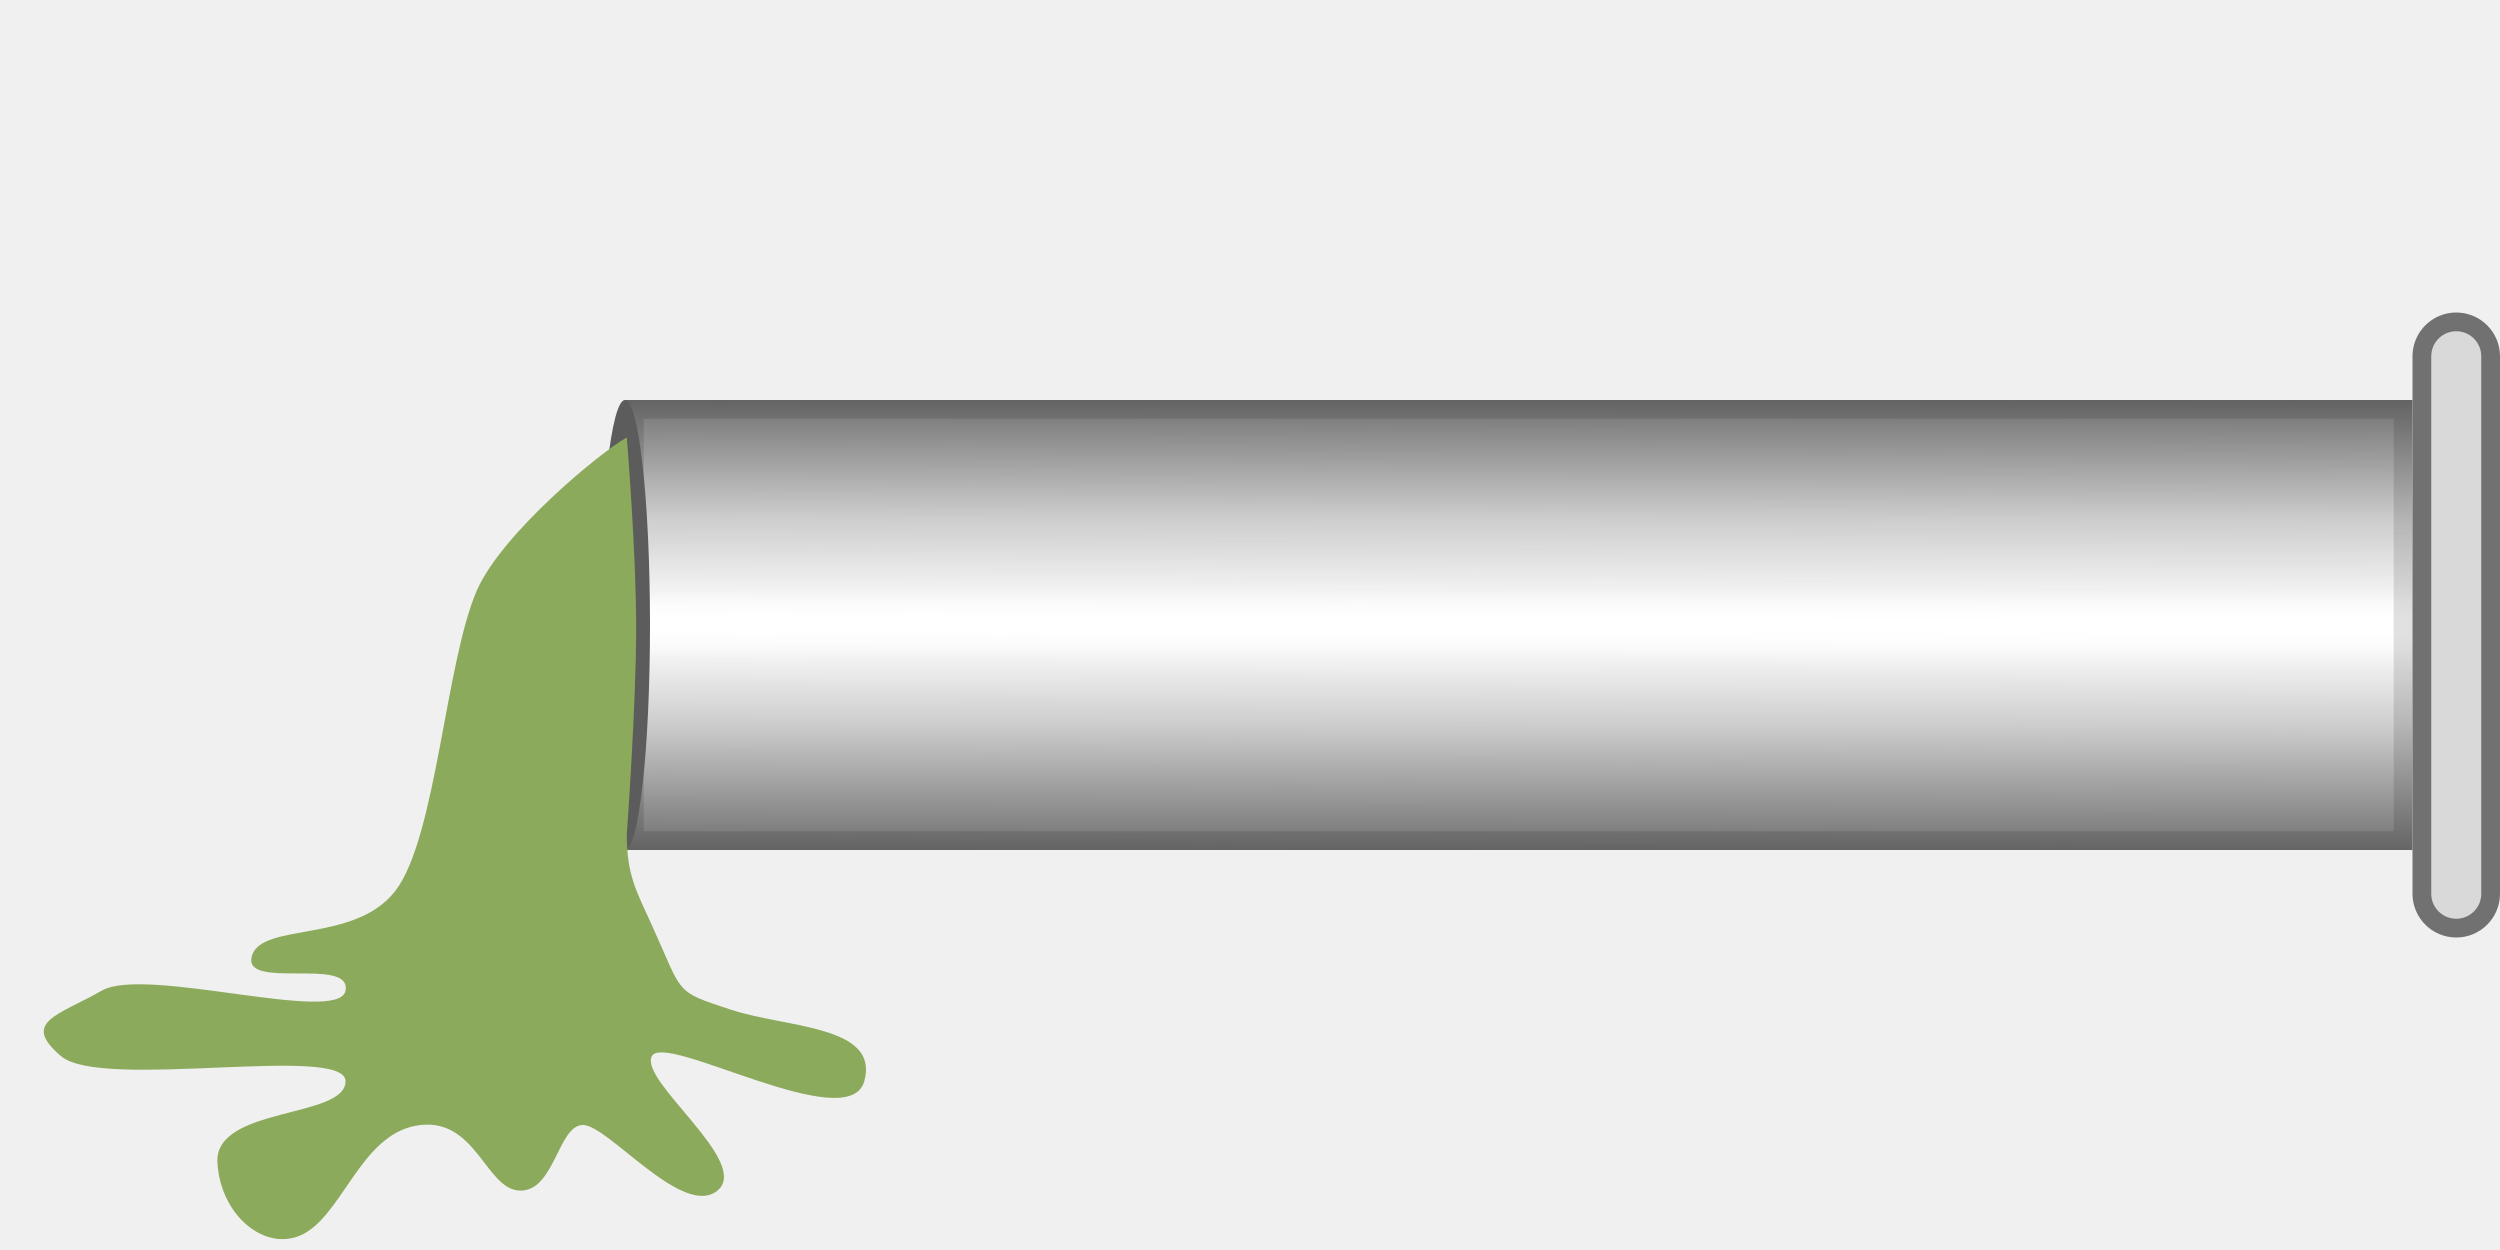
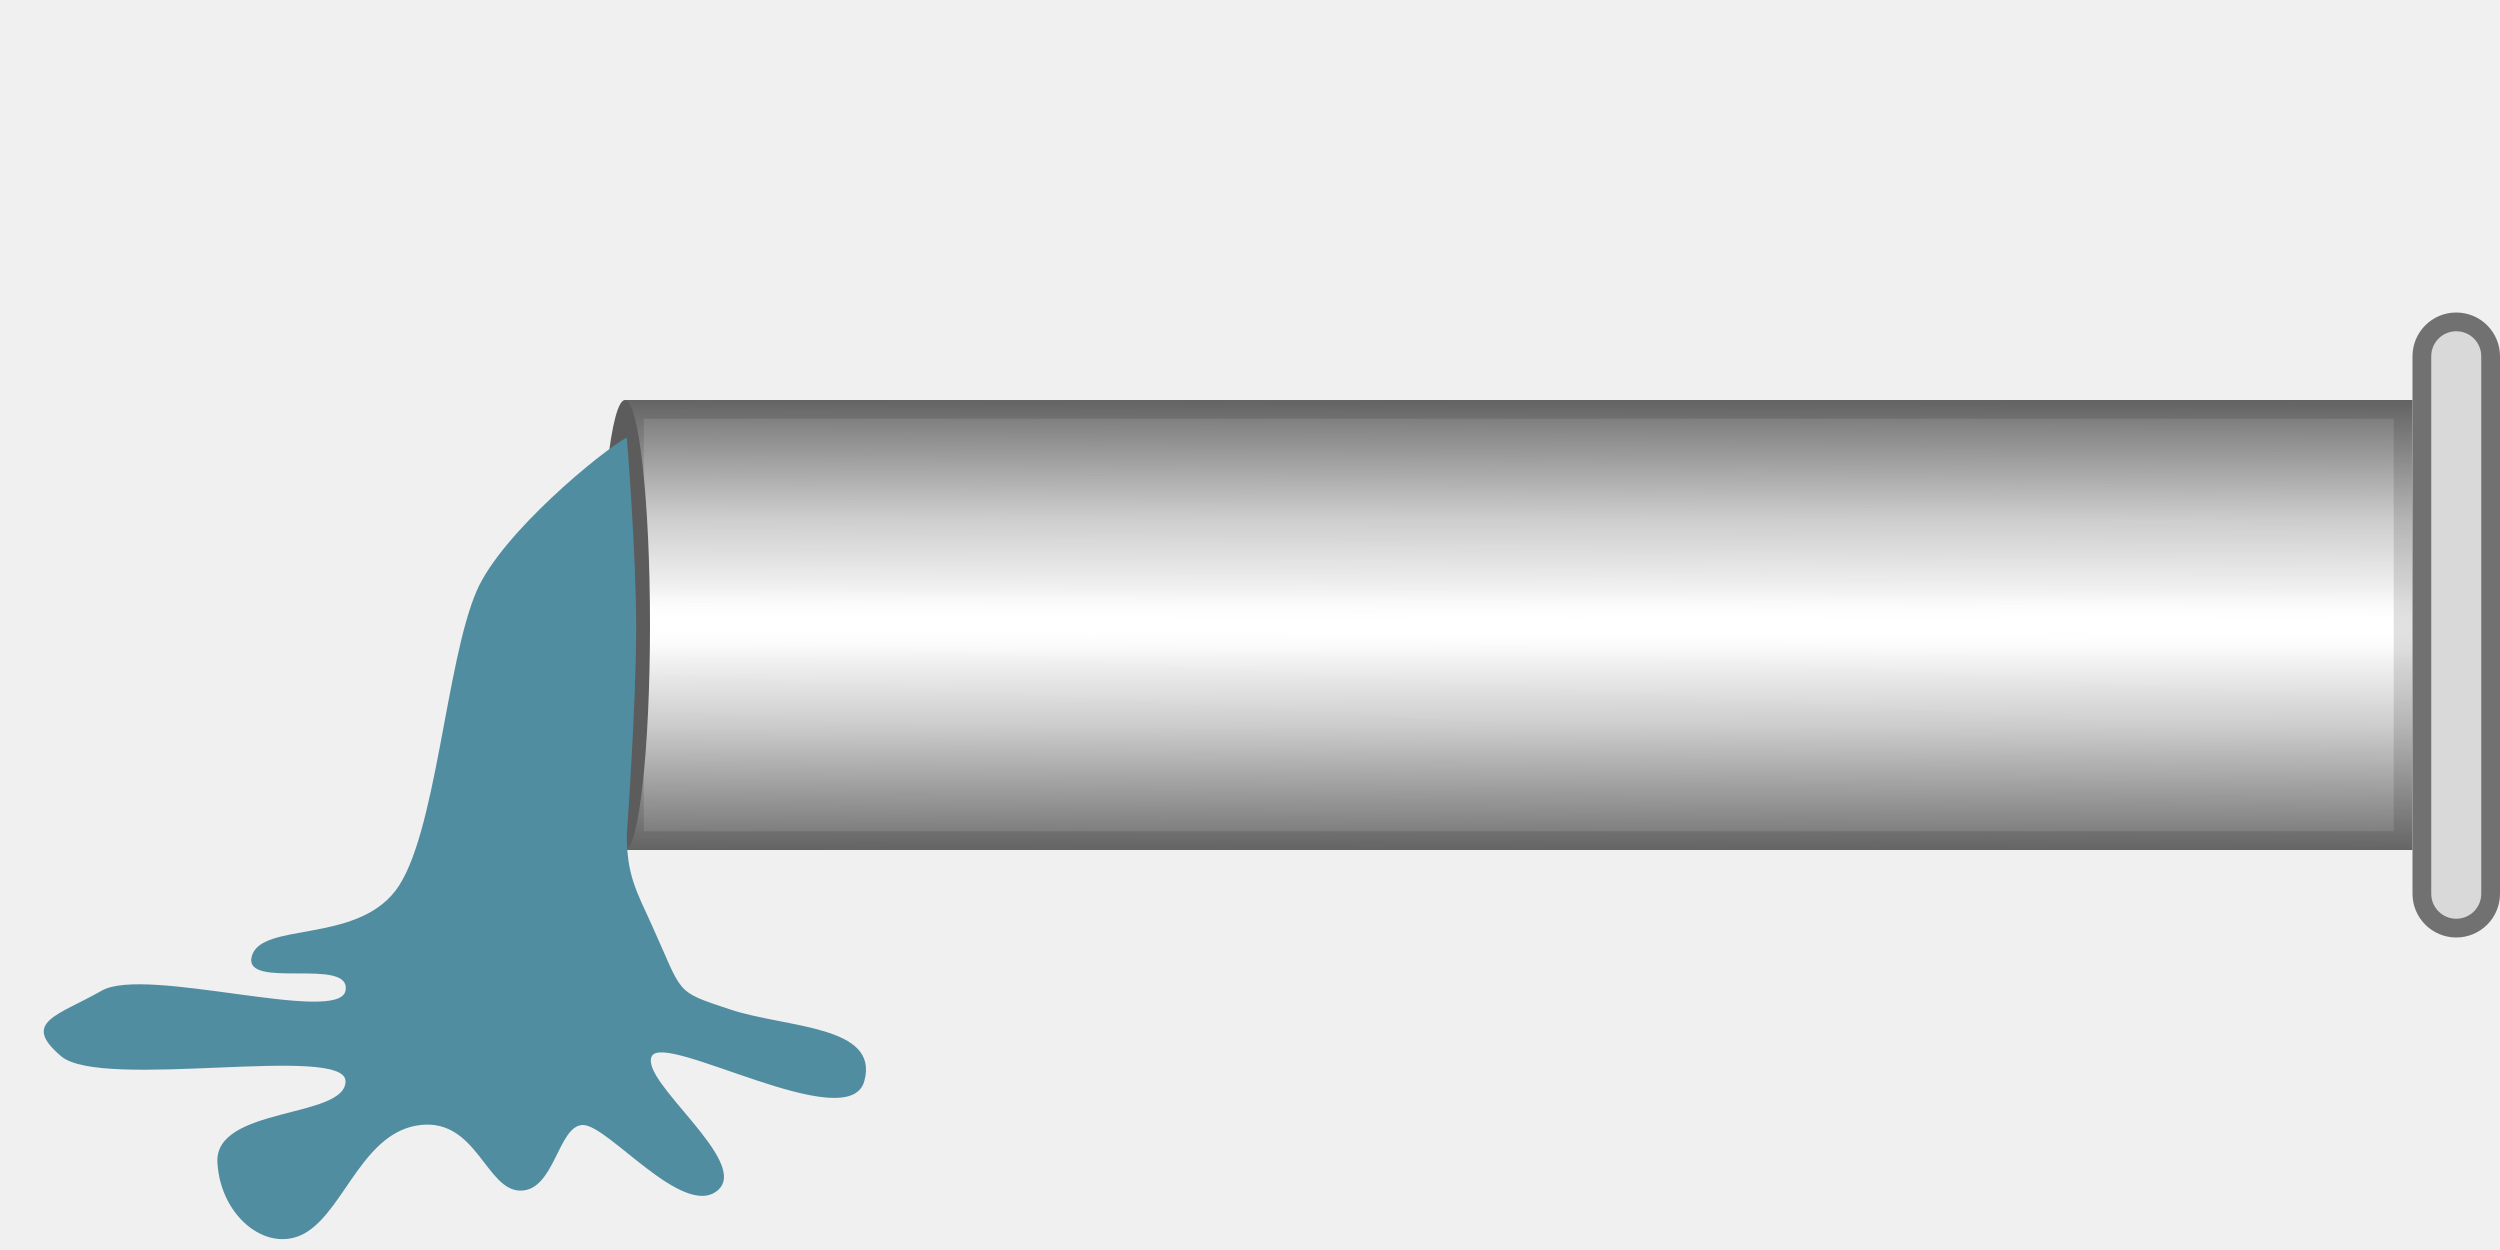
<svg xmlns="http://www.w3.org/2000/svg" xmlns:ns1="https://thingsboard.io/svg" width="400" height="200" fill="none" version="1.1" viewBox="0 0 400 200">
  <g ns1:tag="clickArea">
    <rect x="100" y="64" width="286" height="72" fill="#fff" ns1:tag="pipe-background" />
    <rect x="100" y="64" width="286" height="72" fill="url(#paint0_linear_1924_305498)" />
    <rect x="101.5" y="65.5" width="283" height="69" stroke="#000" stroke-opacity=".12" stroke-width="3" />
    <rect x="387.5" y="51.5" width="11" height="97" rx="5.5" fill="#D9D9D9" stroke="#727171" stroke-width="3" />
    <ellipse transform="rotate(-90 100 100)" cx="100" cy="100" rx="36" ry="4" fill="#5D5C5C" />
-     <path d="m76.285 94.5c4-9.2 20-22.333 24.001-24.5 0 0 1.499 18.101 1.499 30.5 0 12.399-1.499 33-1.499 33 0 6.5 1.5 9 3.999 14.5 5.089 11.196 3.5 10.5 12.5 13.5s24 2.5 21.5 11.5-32-8-34-4 16 17 10.5 21.5-17.5-10.5-21.5-10.5-4.5 10.5-10 10.5-7-11.5-16-10.5-12 13-18 17-14-2-14.5-11 20.5-7 20.5-13-39 1.5-45.5-4c-6.5-5.5-0.5-6.5 6.5-10.5 7-4 38 5.5 39 0s-16.5 0-15-5.5 16.5-2 23-10.5 8-36.5 13-48z" fill="#8CAA5C" ns1:tag="fluid-background" />
+     <path d="m76.285 94.5c4-9.2 20-22.333 24.001-24.5 0 0 1.499 18.101 1.499 30.5 0 12.399-1.499 33-1.499 33 0 6.5 1.5 9 3.999 14.5 5.089 11.196 3.5 10.5 12.5 13.5s24 2.5 21.5 11.5-32-8-34-4 16 17 10.5 21.5-17.5-10.5-21.5-10.5-4.5 10.5-10 10.5-7-11.5-16-10.5-12 13-18 17-14-2-14.5-11 20.5-7 20.5-13-39 1.5-45.5-4c-6.5-5.5-0.5-6.5 6.5-10.5 7-4 38 5.5 39 0s-16.5 0-15-5.5 16.5-2 23-10.5 8-36.5 13-48z" fill="#518DA0" ns1:tag="fluid-background" />
    <g style="display:none" ns1:tag="leak">
      <path d="m172.47 93.395c0-0.301-7.47-0.751-7.47-0.751l7.975 0.15s6.461-1.954 7.874-2.48c1.212-0.526 11.319 3.321 12.328 3.472h0.202l-0.101-0.075-3.533-3.081c0.505 0.301 8.694 6.177 9.905 6.628 1.312 0.376 11.29 1.127 12.098 1.503 0.202 0.075 2.782 0.075 3.085 0.075 1.11-0.15 2.624-0.902 3.331-1.127 0.909-0.301 2.827-1.127 2.423-1.503-0.404-0.376-2.928-5.486-3.836-5.862-0.808-0.376-10.455-2.179-10.858-2.48-0.404-0.301-1.313-2.48-1.414-2.705l1.515 2.405s0.807 0.376 1.716 0.451c0.908 0.075 9.243 1.428 9.243 1.428l-0.606-2.705c0.101 0.15 1.009 1.879 1.817 3.156 0.303 0.526 0.606 0.977 0.808 1.278 0.807 1.052 2.322 3.156 3.23 3.532 0.808 0.376 2.625 0.15 4.038-0.451s5.034-1.776 5.942-2.001c0.909-0.301 2.538-2.057 3.043-2.733v-0.075c0.504-0.676 0.605-1.954 0.303-2.555-0.404-0.676-0.303-1.653-0.606-2.705s-5.653-4.96-5.653-4.96 0.101 0 0.201 0.075c0.606 0.301 2.928 1.503 4.039 2.179 1.211 0.751 2.119 1.127 2.523 1.127 0.101 0 0.202-0.075 0.404-0.15 0.606-0.526 1.817-2.029 2.726-3.307 1.11-1.578 4.442-4.058 4.946-4.659 0.505-0.601-0.706-3.682-0.908-3.983 0.202 0.301 1.918 3.081 2.322 3.457l0.101 0.075c0.504 0.15 1.817-0.376 3.028-0.902 1.413-0.601 5.451-0.676 6.36-0.977s6.966-2.705 7.369-2.856c-0.303 0.15-2.523 1.428-4.441 2.555-0.707 0.376-1.313 0.751-1.717 1.052-1.918 1.202-0.908 0.601-2.322 0.827-1.312 0.225-4.542 1.052-6.359 0.977-1.717-0.075-2.726 0.526-3.635 1.127-0.908 0.601-1.615 2.555-4.038 4.359-2.422 1.804-2.725 4.81-3.23 5.411-0.101 0.075-0.101 0.15-0.101 0.225-0.101 0.676 1.312 1.954 1.918 3.232 0.707 1.353 3.029 1.202 3.836 1.202 0.909 0.075 1.313 0.075 1.716 0.451 0.404 0.376 2.726-0.15 3.534-0.15 0.908 0.075 4.34 1.353 5.249 0.751 0.909-0.601-1.413-4.133-1.312-4.81v-0.301c0.101-0.376 0.101-0.526 0.605-1.353 0.505-0.902-2.624-2.705-2.826-2.781 0.202 0.075 2.12 0.827 2.524 1.127 0.403 0.301 0.706 0.902 0.807 0.977 0 0 1.413-0.601 2.322-0.827 0.909-0.301 4.139-1.052 5.048-1.353 0.908-0.301 2.523-1.373 3.028-2.049 0.505-0.601 8.189-3.627 8.694-4.304 0.504-0.601 3.723-0.559 3.723-0.559s-1.366 1.107-2.228 1.107c-0.569 0-0.688-0.022-0.991 0.354-0.302 0.376-2.102 0.939-3.564 1.608-1.625 0.744-3.878 1.308-4.322 1.869-1.009 1.278-2.12 1.749-3.028 2.35-0.909 0.601-1.514 1.202-2.827 1.503-1.312 0.225-3.129 0.451-4.543 0.751-1.413 0.226-0.504 0.977-0.605 1.653-0.101 0.676-0.505 0.301-0.505 0.977-0.101 0.676 0.303 0.977 0.707 1.353 0.101 0.075 0.101 0.15 0.202 0.226 0.302 0.601 0.605 1.879 1.312 2.48 0.808 0.676 7.167 3.758 8.48 4.133 0.101 0 0.202 0.075 0.303 0.075 0.504 0.075 1.312 0.15 2.221 0.075 1.918-0.075 4.239-0.301 5.047-0.676 1.413-0.601 4.24-1.728 4.745-2.705 0.504-0.977 4.744-2.705 5.653-3.307s10.87-5.611 11.678-5.235c0.807 0.376 4.442-0.376 8.076-0.526 1.817-0.075 3.23-0.451 4.744-1.127 1.515-0.601 3.13-1.428 5.452-2.255 4.442-1.653 9.287-6.613 9.59-6.989-0.202 0.301-1.615 2.555-2.524 3.156-0.908 0.601-2.423 1.804-2.423 1.804l2.726-0.526s-2.322 0.827-3.634 1.127c-1.413 0.225-1.514 1.202-4.24 2.405-2.827 1.127-6.562 2.931-7.47 3.232-0.909 0.301-1.817 0.526-2.726 0.827s-7.067-0.075-8.48 0.15c-1.413 0.225-3.23 0.827-3.23 1.127s0 0.301 1.211 1.052c1.212 0.751 7.47 0.751 7.874 0.827 0.404 0 3.13-0.451 4.947-0.075 1.716 0.451 4.442-0.376 4.946-0.376 0.404 0-2.725 0.827-3.23 0.827-0.404 0-3.533 0.15-4.038 0.075-0.404 0 0.404 0.376 0.808 0.376 0.403 0 0.807 1.052 1.211 1.428 0.404 0.376 1.514 2.104 2.322 3.156 0.807 1.052-0.404 3.307-0.404 3.307s0.202-1.653-0.202-2.33c-0.404-0.676-1.11-1.728-1.615-1.728-0.404 0-0.303-1.353-1.918-2.405-1.615-1.127-3.029-1.202-4.745-1.278-1.817-0.075-13.764 3.682-16.159 4.434-1.708 0.536-3.292 2.004-4.604 2.229-1.413 0.225-5.956 1.278-9.086 2.104-3.23 0.827-8.479 4.434-8.479 4.434h0.201c0.404 0 1.313 0 2.019-0.226 0.808-0.225 3.837-1.653 4.543-1.954l0.101-0.075-0.101 0.075c-0.202 0.076-0.505 0.301-0.908 0.526-0.303 0.226-1.212 0.827-1.817 1.203-0.303 0.15-0.505 0.301-0.505 0.301 0.101 0 6.106-1.122 8.563-0.561s10.073 6.873 10.073 6.873-7.971-5.035-10.817-5.536c-2.494-0.439-5.148-0.207-7.648 0.089-2.537 0.302-5.037 0.788-5.219 0.788-0.403 0-1.413 0.902-2.322 1.202-0.908 0.301-4.34 2.706-4.845 3.382-0.505 0.601 1.716 5.035 1.312 4.735-0.404-0.376-1.817-4.059-2.221-4.134-0.404 0-0.504 0.301-0.908 0.601-0.505 0.301-2.524 3.157-3.029 3.157-0.404 0 0.808 0.676 1.212 1.052 0.403 0.376 0.706 1.728 0.605 2.33-0.101 0.601 1.01 1.277 1.212 1.352-0.202-0.075-1.716-0.751-1.615-1.052 0-0.3-1.01-2.705-1.919-3.081-0.807-0.376-1.817 0.225-2.725 0.451-0.909 0.301-2.12 2.33-2.625 2.63-0.505 0.301-2.423 1.321-2.927 1.998-0.505 0.601-3.13 1.459-3.635 2.136-0.504 0.601 1.817 3.456 2.12 4.734 0.303 1.353-0.908 4.584-0.908 4.584s0.303-2.63 0.404-3.983c0.1-1.277-1.919-3.081-2.322-3.156-0.404 0-0.909 0.3-1.414 0.902-0.504 0.601-1.211 2.555-1.716 3.231-0.505 0.601-0.606 1.654-1.615 2.856-0.606 0.827-0.909 1.202-1.01 1.428 0.202-0.451 0.606-1.503 0.606-1.804 0-0.3 1.615-2.254 1.615-2.856 0.101-0.676 2.221-4.509 2.524-6.463 0.202-1.953-2.322-7.74-2.12-8.717 0.101-0.977 1.514-1.578 1.615-2.856 0.101-1.353-1.817-3.757-4.845-4.283-2.625-0.451-7.471 0.751-8.783 1.052-0.101 0-0.101 0-0.202 0.075h-0.101c0.202-0.075 3.735-1.428 5.553-1.954 1.817-0.526 4.34-1.052 4.542-1.353 0-0.3-1.615-1.728-2.423-2.104-0.807-0.376-2.523-1.127-3.836-1.202-1.312-0.075-1.817 0.225-2.725 0.827-0.909 0.601-3.186 0.601-5.609 1.804-2.221 1.127-5.35 2.555-5.653 2.63 0.303-0.225 5.249-3.307 4.845-3.682-0.403-0.376-6.949-0.526-9.977-0.752-3.13-0.15-16.496-3.081-17.808-3.156-1.313-0.075-2.847 0-6.263 0.255-3.412 0-7.854-1.486-7.854-1.486s3.836-1.278 3.937-1.578zm68.711 17.389c0.404 0.075 1.514 0.301 1.918 0 0.505-0.376 2.12-0.751 2.625-1.954 0.403-0.977 2.927-2.405 3.836-2.931 0.202-0.15 0.302-0.15 0.302-0.15-1.009-0.376-6.258 0.752-6.763 1.127-0.505 0.376 0 1.578-0.505 1.954s-1.514 1.954-1.514 1.954h0.101zm-1.515-0.902c0.101-0.15 0.202-0.3 0.303-0.375 0.505-0.602 1.414-0.602 1.515-1.203 0.101-0.676-0.808-1.052-1.212-1.428-0.404-0.375-3.634 0.451-3.634 0.451s-6.461 2.555-6.663 3.908c0 0.376 0 0.752 0.101 1.052 0.202 0.752 0.606 1.278 0.505 1.954-0.101 0.977-0.202 2.33 1.11 2.029 1.313-0.225 2.019-2.179 4.442-3.682 1.918-1.278 2.928-2.104 3.533-2.706zm-10.498-5.786c0.302 0.375 0.706 0.902 1.009 1.428 0.707 1.352 0.606 2.329 1.514 2.404 0.909 0.076 1.818-0.225 3.231-0.826 0.706-0.301 1.413-0.526 2.12-0.752 0.706-0.225 1.11-0.375 1.11-0.375s-1.615-1.128-2.624-0.827c-0.909 0.3-1.414 0.225-1.818-0.075-0.403-0.376-5.148-1.954-5.552-2.029 0.101 0.075 0.505 0.451 1.01 1.052zm-3.231-4.058c0.404 0.375 1.615 1.728 1.615 1.728h0.101c0.404 0.075 2.726 0.526 4.24 1.202 0.909 0.376 3.231 1.278 5.654 1.879 0.201 0.075 0.504 0.151 0.706 0.226 1.918 0.451 3.735 0.751 4.846 0.526 2.725-0.526 5.047-1.654 6.864-1.879 1.818-0.225 2.221 0.15 3.635-0.451 1.413-0.601 1.918-1.202 3.331-2.104s2.019-1.879 2.928-2.48c0.605-0.376-0.346-0.451-0.346-0.977-0.569-0.476-1.139-0.476-1.139-0.476s-0.837-0.351-2.15-0.801c-1.312-0.376-5.425-1.962-9.237-1.413-3.345 0.482-5.382-0.019-8.732 0.436-3.611 0.491-4.744-0.422-8.076 1.006-3.23 1.428-7.571 0.647-7.571 0.647s2.927 2.555 3.331 2.931z" fill="#5C5A5A" />
      <path d="m263.69 95.378c0.504 0.301 1.11 0.601 1.716 0.676 1.11 0.15 2.221 0 3.23-0.15 4.139-0.676 8.379-2.029 11.004-4.509 0.505-0.451 1.009-0.977 1.716-1.353 1.615-0.902 4.031-3.957 6.05-3.881 6.832-3.321 14.318-2.071 17.649-3.875-1.514 0.601-9 1.032-10.817 1.107-3.533 0.15-5.694 1.661-7.741 2.392-1.695 0.606-4.131 2.454-5.04 3.055s-5.148 2.33-5.653 3.307c-0.505 0.977-3.332 2.104-4.745 2.705-1.413 0.451-5.754 0.827-7.369 0.526z" fill="#8B8B8B" />
      <path d="m236.13 86.118c0.202 1.353 0.908 2.705 2.019 3.758 0.202 0.226 0.505 0.451 0.807 0.526 0.909 0.376 2.019 0.15 3.029 0.225 0.908 0.075 1.716 0.376 2.625 0.451 0.504 0.075 1.11 0.075 1.615 0 1.11-0.075 1.896-0.489 3.245 0 0.843 0.693 2.067 0.677 3.206 0.677 0.419 0 0.845 0.142 0.845-0.396 0-0.408-0.216-0.356-0.276-0.711-0.202-0.676-0.937-2.091-1.139-2.768-0.101-0.376-0.531-0.71-0.632-1.085 0-0.15 0-0.526-0.202-0.676v0.301c-0.101 0.676 1.174 3.569 0.265 4.17-0.908 0.601-3.394-0.037-4.202-0.112-0.908-0.075-3.129 0.451-3.533 0.15-0.404-0.376-0.808-0.376-1.716-0.451-0.909-0.075-3.13 0.15-3.836-1.202-0.707-1.202-2.019-2.48-1.918-3.232-0.202 0-0.202 0.225-0.202 0.376z" fill="#8B8B8B" />
      <path d="m229.27 79.07c0.808 0.751 1.918 1.353 2.827 1.954 1.211 0.676 2.322 1.428 3.533 2.104 0.101-0.301 0.404-0.601 0.505-0.977-0.101 0.15-0.303 0.15-0.404 0.15-0.404 0-1.312-0.376-2.524-1.127-1.009-0.601-3.331-1.728-3.937-2.104z" fill="#8B8B8B" />
      <path d="m245.42 73.734c0.101 0.075 0.101 0.15 0.202 0.226 0.101 0.075 0.202 0.075 0.303 0.075 0.404 0.075 0.808 0.075 1.313 0 1.514-0.15 2.826-0.827 4.34-1.127 0.707-0.15 1.515-0.15 2.221-0.301 0.606-0.075 1.212-0.226 1.817-0.451 0.707-0.225 1.515-0.376 2.221-0.601 2.019-1.202 4.442-2.555 4.442-2.555s-6.562 2.555-7.47 2.856c-0.909 0.301-4.947 0.376-6.36 0.977-1.312 0.601-2.524 1.127-3.029 0.902z" fill="#8B8B8B" />
      <path d="m252.69 84.707c1.414-0.902 3.231-1.202 5.048-1.503 0.707-0.075 1.413-0.226 1.918-0.526 0.404-0.225 0.707-0.526 1.01-0.827 0.706-0.676 0.987-0.549 1.693-1.226 0.303-0.301 0.57-0.554 1.139-1.107 0.943-0.359 1.139 0 2.277-0.554 1.139-1.107 3.372-1.518 4.886-2.495 0.303-0.376 1.175-0.676 1.377-0.827 0.505-0.301 3.416-0.554 3.416-0.554s-4.793-0.198-5.298 0.478c-0.504 0.601-5.685 2.742-7.169 3.202-0.764 0.237-2.12 2.856-3.028 3.156-0.909 0.301-4.139 1.052-5.048 1.353-0.908 0.301-2.322 0.827-2.322 0.827-0.1 0.15 0 0.376 0.101 0.601z" fill="#8B8B8B" />
      <path d="m253.6 88.69c0.101 0.376 0.202 0.827 0.303 0.977 0 0.601 0.101 1.278 0.606 1.728 0.202 0.225 0.504 0.376 0.807 0.526 0.909 0.526 1.817 0.977 2.827 1.503 0.606 0.301 1.211 0.676 1.918 0.902 0.505 0.15 1.009 0.301 1.514 0.526 0.505 0.226 1.01 0.451 1.514 0.676 0.909 0.301 1.818 0.526 2.827 0.526h0.202c0.202-0.075 0.202-0.226 0.101-0.376-0.101-0.075-0.202-0.15-0.303-0.15-0.909 0-1.716 0-2.221-0.075-0.101 0-0.202-0.075-0.303-0.075-1.312-0.376-7.672-3.457-8.48-4.133-0.706-0.676-1.009-1.954-1.312-2.555z" fill="#8B8B8B" />
      <path d="m237.44 104.92c1.01 0.451 2.12 0.827 3.231 1.127 0.807 0.151 1.615 0.301 2.423 0.151 0.605-0.076 1.11-0.376 1.615-0.602 0.908-0.375 1.918-0.526 2.927-0.751 1.01-0.226 2.019-0.376 3.13-0.526 0.404 0 0.807-0.075 1.211-0.15 0.505-0.076 0.909-0.301 1.414-0.451 0.908-0.376 1.716-0.752 2.523-1.203 0.707-0.451 1.414-0.902 2.019-1.428 1.01-0.901 2.928-2.029 3.029-3.306 0-0.301-0.101-0.676-0.303-0.902 0 0.526-0.101 1.353-0.707 1.728-0.908 0.601-1.514 1.579-2.927 2.48-1.414 0.902-1.918 1.503-3.332 2.105-1.413 0.601-1.817 0.225-3.634 0.45-1.817 0.226-4.139 1.428-6.864 1.879-1.414 0.376-3.534 0-5.755-0.601z" fill="#8B8B8B" />
      <path d="m257.54 102.07v0.376c1.514-0.075 2.928-0.451 4.341-0.977 0.606-0.376 1.514-0.977 1.817-1.203 0.303-0.225 0.707-0.451 0.909-0.526-0.707 0.301-3.735 1.729-4.543 1.954-0.707 0.226-1.615 0.226-2.019 0.226-0.202 0.075-0.303 0.075-0.505 0.15z" fill="#8B8B8B" />
      <path d="m227.55 102.44c0.808 0 1.616 0.225 2.322 0.451 2.827 0.827 5.553 1.578 8.379 2.254v-0.075c-0.202-0.075-0.505-0.15-0.706-0.225-2.423-0.677-4.745-1.503-5.654-1.879-1.514-0.676-3.836-1.127-4.24-1.202-0.101 0.3-0.101 0.676-0.101 0.676z" fill="#8B8B8B" />
      <path d="m229.17 104.1c0.101 0.15 0.303 0.375 0.404 0.526 0.101 0.3 0.303 0.526 0.404 0.826 0.303 0.827 0.404 1.654 0.706 2.405 0.101 0.151 0.101 0.301 0.202 0.451 0.303 0.226 0.707 0.301 1.111 0.226 0.404-0.076 0.807-0.301 1.11-0.451 0.909-0.451 1.918-0.902 2.928-1.278 0.303-0.075 0.606-0.225 0.908-0.451-0.605 0.226-1.413 0.451-2.12 0.752-1.413 0.601-2.321 0.826-3.23 0.826-0.909-0.075-0.808-1.052-1.514-2.404-0.202-0.526-0.505-0.977-0.909-1.428z" fill="#8B8B8B" />
      <path d="m215.64 105c0.202-0.075 0.202-0.075 0.303-0.075 2.019-0.601 4.139-1.202 6.259-1.729 1.01-0.3 2.12-0.526 3.23-0.676 0.202 0 0.404-0.075 0.505-0.15 0.202-0.151 0.202-0.301 0.101-0.526-0.101-0.075-0.101-0.151-0.202-0.151-0.202 0.301-2.826 0.827-4.543 1.353-1.918 0.526-5.451 1.879-5.653 1.954z" fill="#8B8B8B" />
      <path d="m218.06 89.741c0.101 0.301 0.202 0.601 0.404 0.827 0.807 1.653 2.019 3.156 3.331 4.584 0.101 0.15 0.303 0.301 0.505 0.376 0.404 0.15 0.807 0 1.11-0.075 2.221-0.751 1.501-0.226 3.722-0.977 0.404-0.15 0.807-0.225 1.11-0.451 0.404-0.225 0.47-0.412 1.091-0.667 0.569-0.234 0.735-0.253 1.138-0.554 0.404-0.301 0.57 0 0.57 0 0.201-0.225 0.569-0.554 0-0.554h-0.57c-0.569 0-0.311 0.572-1.219 0.873-0.909 0.301-1.804 0.526-3.217 1.052-1.413 0.601-3.23 0.827-4.038 0.451-0.808-0.376-2.423-2.48-3.23-3.532-0.101-0.376-0.404-0.827-0.707-1.353z" fill="#8B8B8B" />
      <path d="m208.57 87.486c0.101 0.075 0.202 0.15 0.404 0.226 1.312 0.301 2.524 0.676 3.836 0.977 0.808 0.226 1.615 0.451 2.524 0.601 0.404 0.075 1.817 0.451 1.615-0.075 0-0.075 0-0.075-0.101-0.075l-8.278-1.653z" fill="#8B8B8B" />
      <path d="m199.16 97.232 3.416 0.554c1.708 0 2.689 0.273 3.9 0.423 1.515 0.225 3.227 0.099 4.64 0.475 0.706 0.15 1.494 0.301 2.201 0.301 0.404 0 1.211-0.075 1.514-0.301-0.303 0.075-0.606 0.075-0.808-0.075-0.807-0.376-7.849-0.851-9.061-1.227-1.211-0.376-5.399 0.15-5.802-0.15z" fill="#8B8B8B" />
      <path d="m171.96 92.73c0.101 0.075 0.101 0.15 0.202 0.15 0.101 0.075 0.303 0 0.403 0 3.534-0.451 5.982-2.29 9.516-2.29 1.716 0 10.817 3.321 11.387 3.321 0-0.554-1.139-1.107-2.278-1.661-1.11-0.075-10.145-2.527-11.356-2.001-1.413 0.526-7.773 2.48-7.874 2.48z" fill="#8B8B8B" />
      <path d="m240.98 111.54c1.212-0.151 2.625 0.15 3.533-0.451 0.808-0.451 1.01-1.278 1.515-1.879 0.706-0.977 2.019-1.578 2.927-2.48 0.202-0.15 0.505-0.451 0.505-0.676v-0.075c-0.909 0.526-3.432 1.954-3.836 2.93-0.505 1.128-2.12 1.579-2.625 1.954-0.404 0.301-1.514 0.151-1.918 0 0 0.151-0.101 0.376-0.101 0.677z" fill="#8B8B8B" />
      <path d="m230.08 115.29c0.101 0.526 0.303 1.052 0.605 1.503 0.101 0.3 0.404 0.601 0.707 0.601s0.404-0.15 0.606-0.301c1.11-0.977 2.221-1.878 3.129-2.931 0.202-0.225 0.404-0.526 0.707-0.751 0.404-0.451 0.908-0.752 1.413-1.203 0.909-0.676 1.716-1.503 2.423-2.329-0.606 0.601-1.615 1.428-3.533 2.705-2.423 1.503-3.029 3.457-4.442 3.683-1.413 0.225-1.211-1.052-1.111-2.029 0.101-0.677-0.302-1.278-0.504-1.954v0.3c0 0.526-0.101 0.977-0.101 1.503 0.101 0.301 0 0.752 0.101 1.203z" fill="#8B8B8B" />
    </g>
  </g>
  <defs>
    <linearGradient id="paint0_linear_1924_305498" x1="174.36" x2="174.25" y1="64" y2="136.01" gradientUnits="userSpaceOnUse">
      <stop stop-color="#727171" offset="0" />
      <stop stop-color="#727171" stop-opacity=".35" offset=".264" />
      <stop stop-color="#727171" stop-opacity=".1" offset=".418" />
      <stop stop-color="#fff" stop-opacity="0" offset=".498" />
      <stop stop-color="#727171" stop-opacity=".1" offset=".581" />
      <stop stop-color="#727171" stop-opacity=".35" offset=".719" />
      <stop stop-color="#727171" offset="1" />
    </linearGradient>
  </defs>
</svg>
